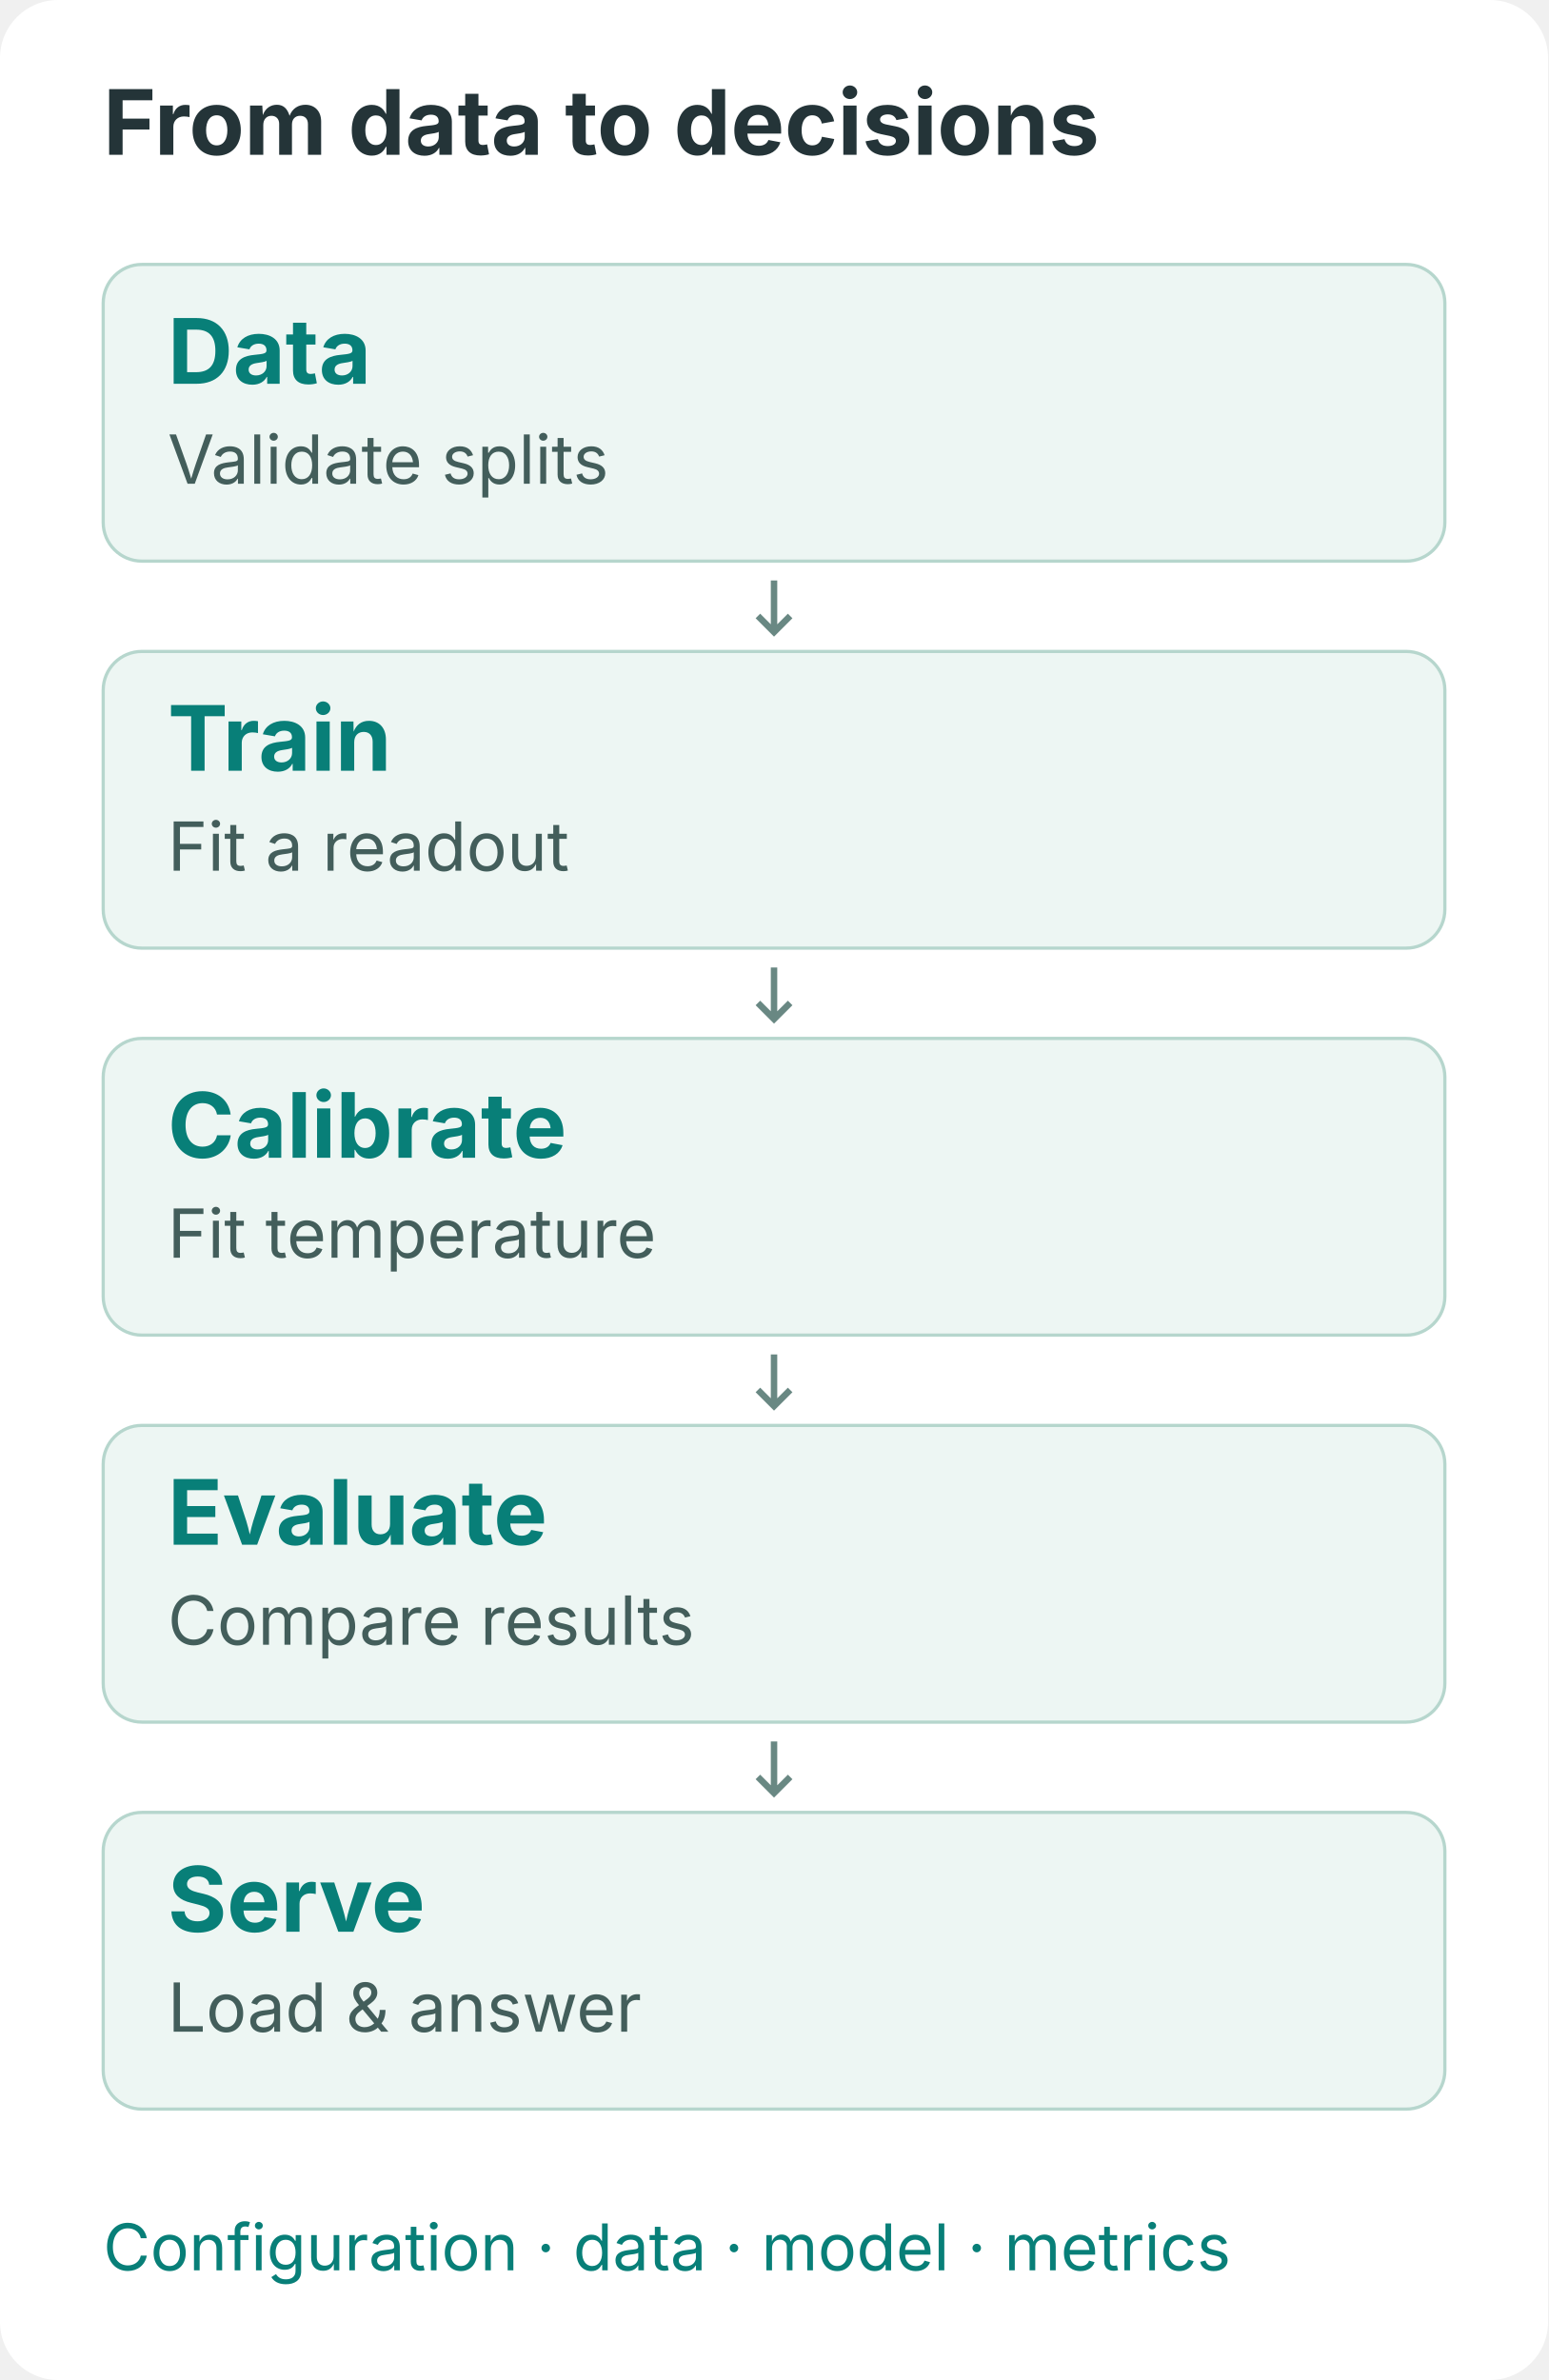
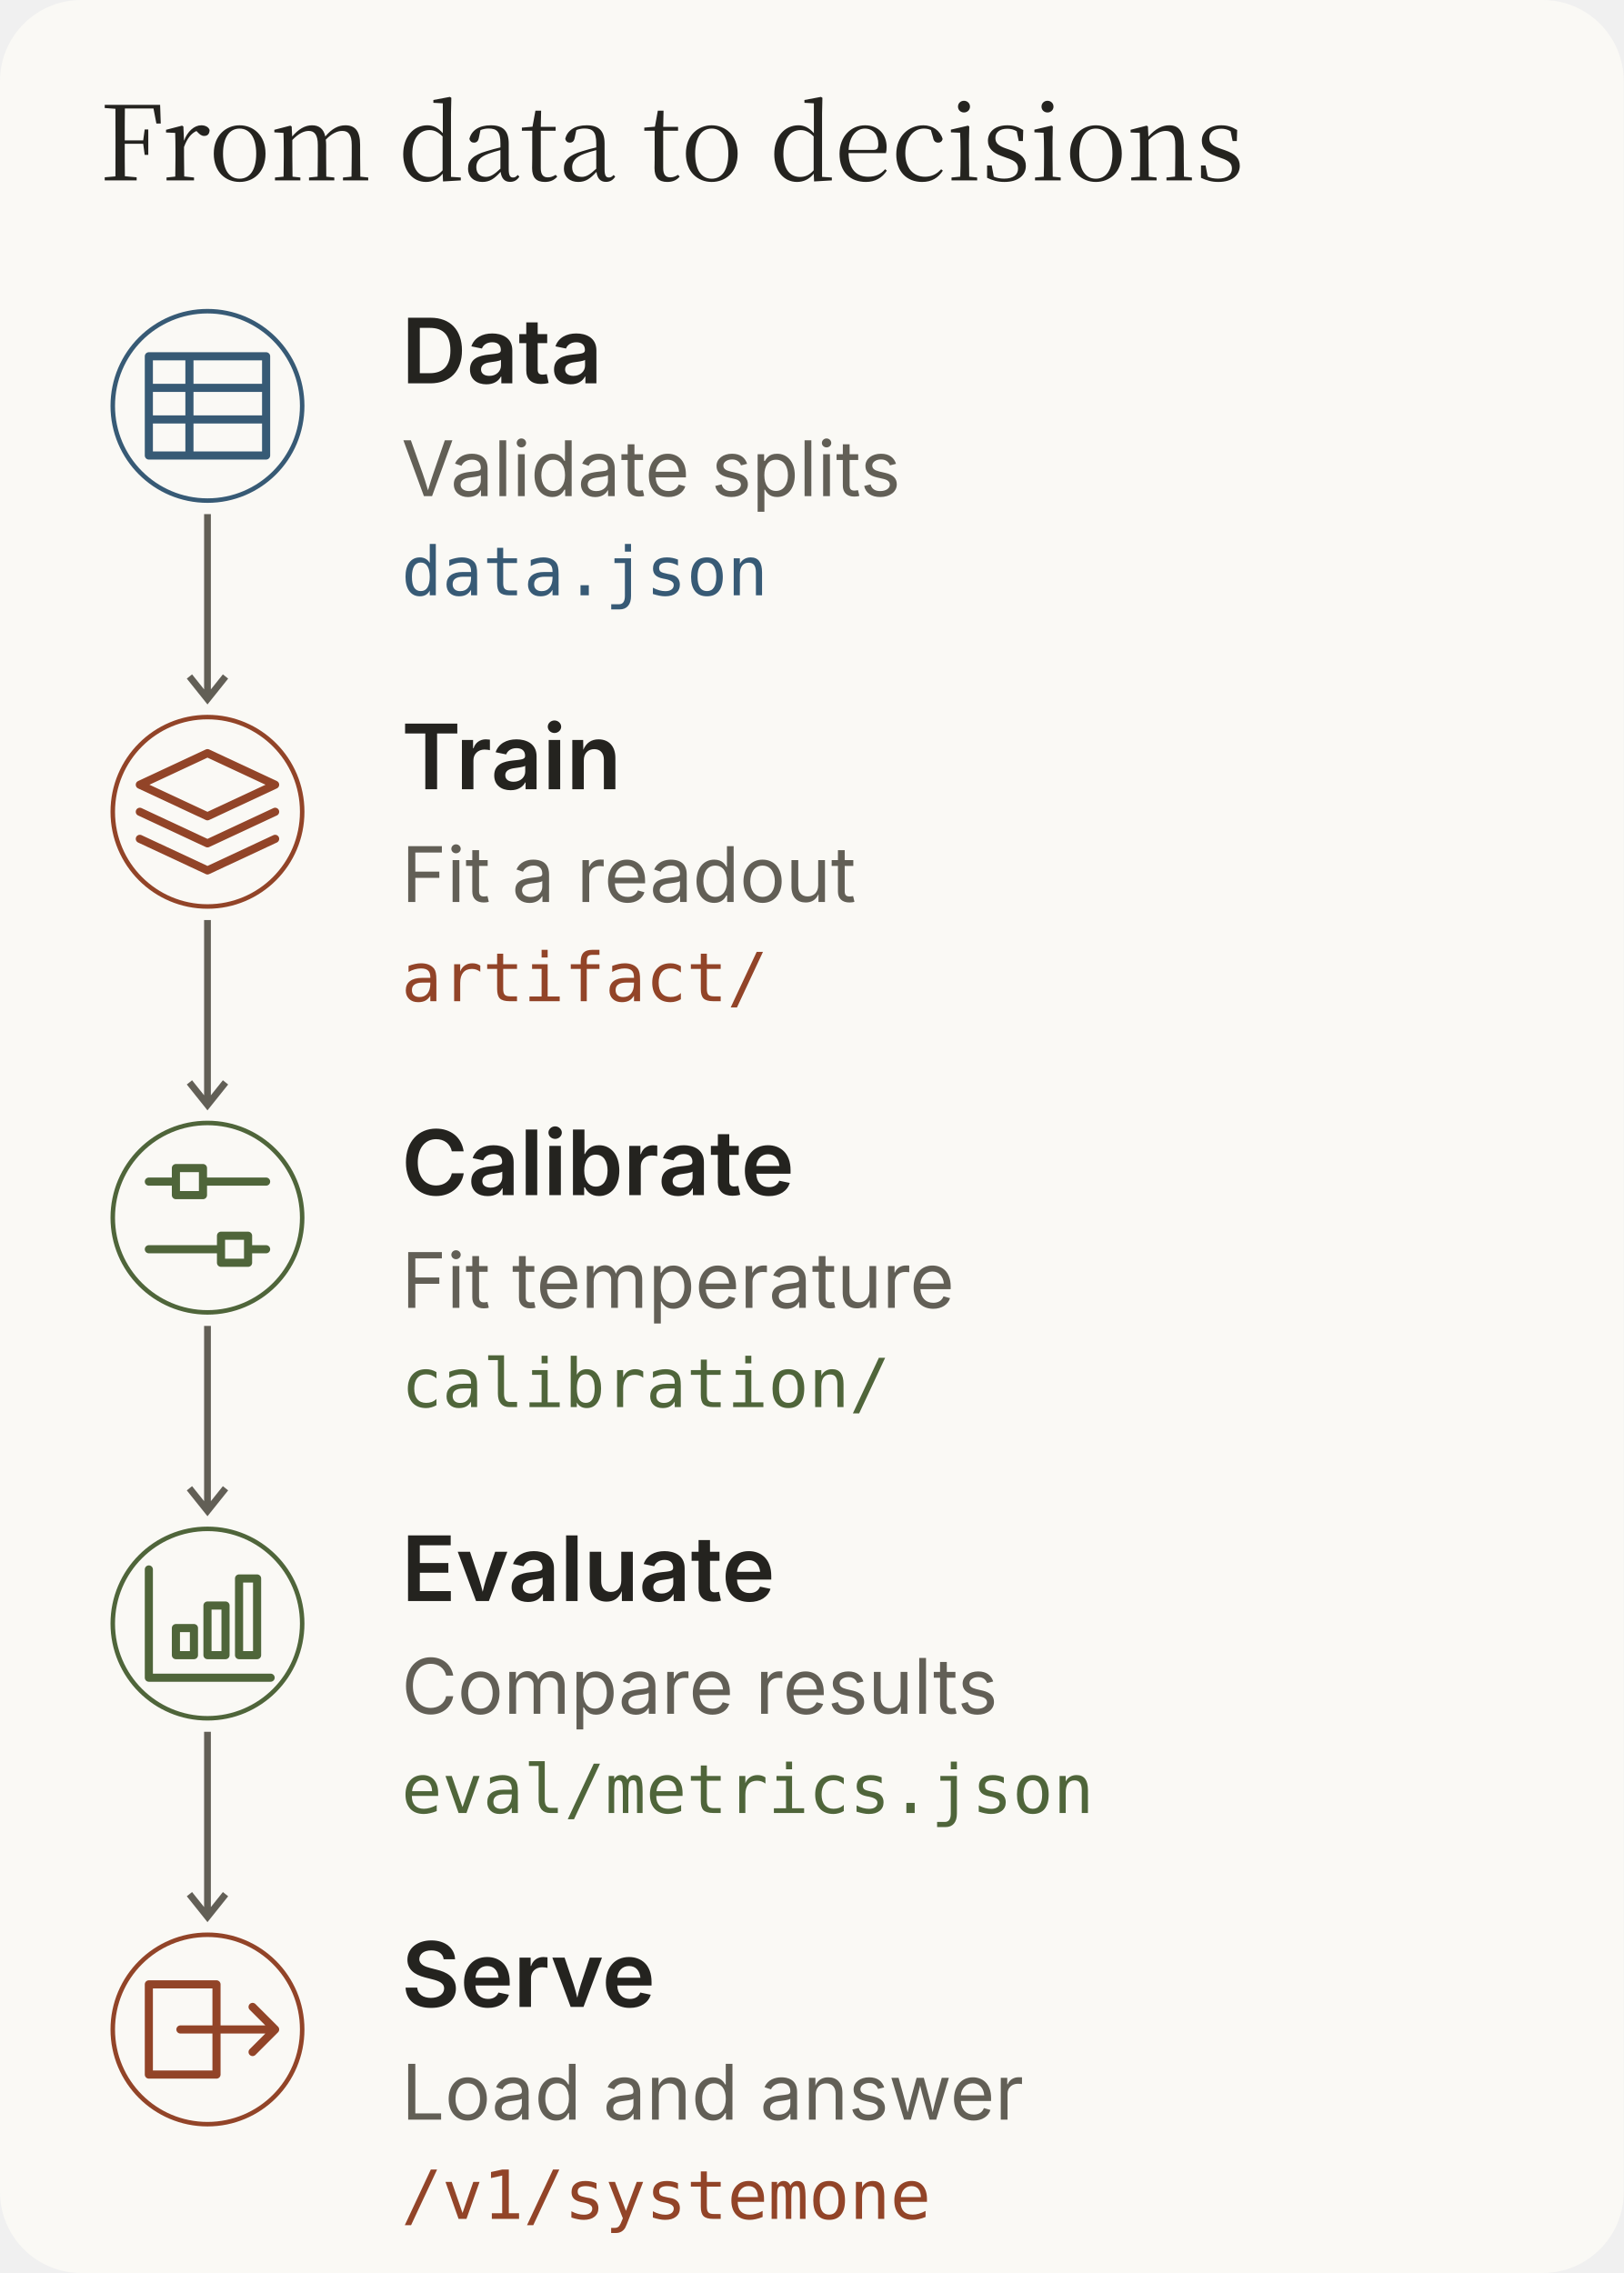
- <svg xmlns="http://www.w3.org/2000/svg" width="480" height="738" viewBox="0 0 480 738" role="img" aria-labelledby="title">
+ <svg xmlns="http://www.w3.org/2000/svg" width="360" height="504" viewBox="0 0 360 504" role="img" aria-labelledby="title">
  <style>text {font-family: "Inter", "DejaVu Sans", Arial, sans-serif}</style>
-   <rect width="480" height="738" rx="18" fill="#ffffff" />
-   <text x="32" y="48" font-size="28" fill="#243438" font-weight="650">From data to decisions</text>
-   <rect x="32" y="82" width="416" height="92" rx="12" fill="#edf6f3" stroke="#b6d6cd" />
-   <text x="52" y="119" font-size="28" fill="#087f78" font-weight="650">Data</text>
-   <text x="52" y="150" font-size="21" fill="#435e5b" font-weight="400">Validate splits</text>
-   <path d="M240 180 v16 m-5 -5 l5 5 5 -5" fill="none" stroke="#698883" stroke-width="2" />
-   <rect x="32" y="202" width="416" height="92" rx="12" fill="#edf6f3" stroke="#b6d6cd" />
-   <text x="52" y="239" font-size="28" fill="#087f78" font-weight="650">Train</text>
-   <text x="52" y="270" font-size="21" fill="#435e5b" font-weight="400">Fit a readout</text>
-   <path d="M240 300 v16 m-5 -5 l5 5 5 -5" fill="none" stroke="#698883" stroke-width="2" />
-   <rect x="32" y="322" width="416" height="92" rx="12" fill="#edf6f3" stroke="#b6d6cd" />
-   <text x="52" y="359" font-size="28" fill="#087f78" font-weight="650">Calibrate</text>
-   <text x="52" y="390" font-size="21" fill="#435e5b" font-weight="400">Fit temperature</text>
-   <path d="M240 420 v16 m-5 -5 l5 5 5 -5" fill="none" stroke="#698883" stroke-width="2" />
-   <rect x="32" y="442" width="416" height="92" rx="12" fill="#edf6f3" stroke="#b6d6cd" />
-   <text x="52" y="479" font-size="28" fill="#087f78" font-weight="650">Evaluate</text>
-   <text x="52" y="510" font-size="21" fill="#435e5b" font-weight="400">Compare results</text>
-   <path d="M240 540 v16 m-5 -5 l5 5 5 -5" fill="none" stroke="#698883" stroke-width="2" />
-   <rect x="32" y="562" width="416" height="92" rx="12" fill="#edf6f3" stroke="#b6d6cd" />
-   <text x="52" y="599" font-size="28" fill="#087f78" font-weight="650">Serve</text>
-   <text x="52" y="630" font-size="21" fill="#435e5b" font-weight="400">Load &amp; answer</text>
-   <text x="32" y="704" font-size="20" fill="#087f78" font-weight="400">Configuration · data · model · metrics</text>
+   <rect width="360" height="504" rx="18" fill="#FAF9F5" />
+   <style>text.heading {font-family: Georgia, "Songti SC", "Noto Serif CJK SC", serif} text.file {font-family: ui-monospace, "SFMono-Regular", Consolas, monospace}</style>
+   <text x="22" y="40" font-size="23" fill="#24231F" font-weight="500" class="heading">From data to decisions</text>
+   <path d="M46 114 v41 m-4 -5 4 5 4 -5" fill="none" stroke="#625F56" stroke-width="1.5" />
+   <g transform="translate(46 90)" fill="none" stroke="#375A75" stroke-linecap="round" stroke-linejoin="round">
+     <circle r="21" stroke-width="1" />
+     <path d="M-13 -11 H13 V11 H-13 Z M-13 -4 H13 M-13 3 H13 M-4 -11 V11" stroke-width="1.8" />
+   </g>
+   <text x="89" y="85" font-size="20" fill="#24231F" font-weight="600">Data</text>
+   <text x="89" y="110" font-size="17" fill="#625F56" font-weight="400">Validate splits</text>
+   <text x="89" y="132" font-size="15" fill="#375A75" font-weight="500" class="file">data.json</text>
+   <path d="M46 204 v41 m-4 -5 4 5 4 -5" fill="none" stroke="#625F56" stroke-width="1.5" />
+   <g transform="translate(46 180)" fill="none" stroke="#924428" stroke-linecap="round" stroke-linejoin="round">
+     <circle r="21" stroke-width="1" />
+     <path d="M0 -13 L15 -6 0 1 -15 -6 Z M-15 0 L0 7 15 0 M-15 6 L0 13 15 6" stroke-width="1.8" />
+   </g>
+   <text x="89" y="175" font-size="20" fill="#24231F" font-weight="600">Train</text>
+   <text x="89" y="200" font-size="17" fill="#625F56" font-weight="400">Fit a readout</text>
+   <text x="89" y="222" font-size="15" fill="#924428" font-weight="500" class="file">artifact/</text>
+   <path d="M46 294 v41 m-4 -5 4 5 4 -5" fill="none" stroke="#625F56" stroke-width="1.5" />
+   <g transform="translate(46 270)" fill="none" stroke="#4F653A" stroke-linecap="round" stroke-linejoin="round">
+     <circle r="21" stroke-width="1" />
+     <path d="M-13 -8 H-7 M-1 -8 H13 M-7 -11 H-1 V-5 H-7 Z M-13 7 H3 M9 7 H13 M3 4 H9 V10 H3 Z" stroke-width="1.8" />
+   </g>
+   <text x="89" y="265" font-size="20" fill="#24231F" font-weight="600">Calibrate</text>
+   <text x="89" y="290" font-size="17" fill="#625F56" font-weight="400">Fit temperature</text>
+   <text x="89" y="312" font-size="15" fill="#4F653A" font-weight="500" class="file">calibration/</text>
+   <path d="M46 384 v41 m-4 -5 4 5 4 -5" fill="none" stroke="#625F56" stroke-width="1.5" />
+   <g transform="translate(46 360)" fill="none" stroke="#4F653A" stroke-linecap="round" stroke-linejoin="round">
+     <circle r="21" stroke-width="1" />
+     <path d="M-13 -12 V12 H14 M-7 7 V1 H-3 V7 Z M0 7 V-4 H4 V7 Z M7 7 V-10 H11 V7 Z" stroke-width="1.8" />
+   </g>
+   <text x="89" y="355" font-size="20" fill="#24231F" font-weight="600">Evaluate</text>
+   <text x="89" y="380" font-size="17" fill="#625F56" font-weight="400">Compare results</text>
+   <text x="89" y="402" font-size="15" fill="#4F653A" font-weight="500" class="file">eval/metrics.json</text>
+   <g transform="translate(46 450)" fill="none" stroke="#924428" stroke-linecap="round" stroke-linejoin="round">
+     <circle r="21" stroke-width="1" />
+     <path d="M-13 -10 H2 V10 H-13 Z M-6 0 H15 M10 -5 L15 0 10 5" stroke-width="1.8" />
+   </g>
+   <text x="89" y="445" font-size="20" fill="#24231F" font-weight="600">Serve</text>
+   <text x="89" y="470" font-size="17" fill="#625F56" font-weight="400">Load and answer</text>
+   <text x="89" y="492" font-size="15" fill="#924428" font-weight="500" class="file">/v1/systemone</text>
</svg>
